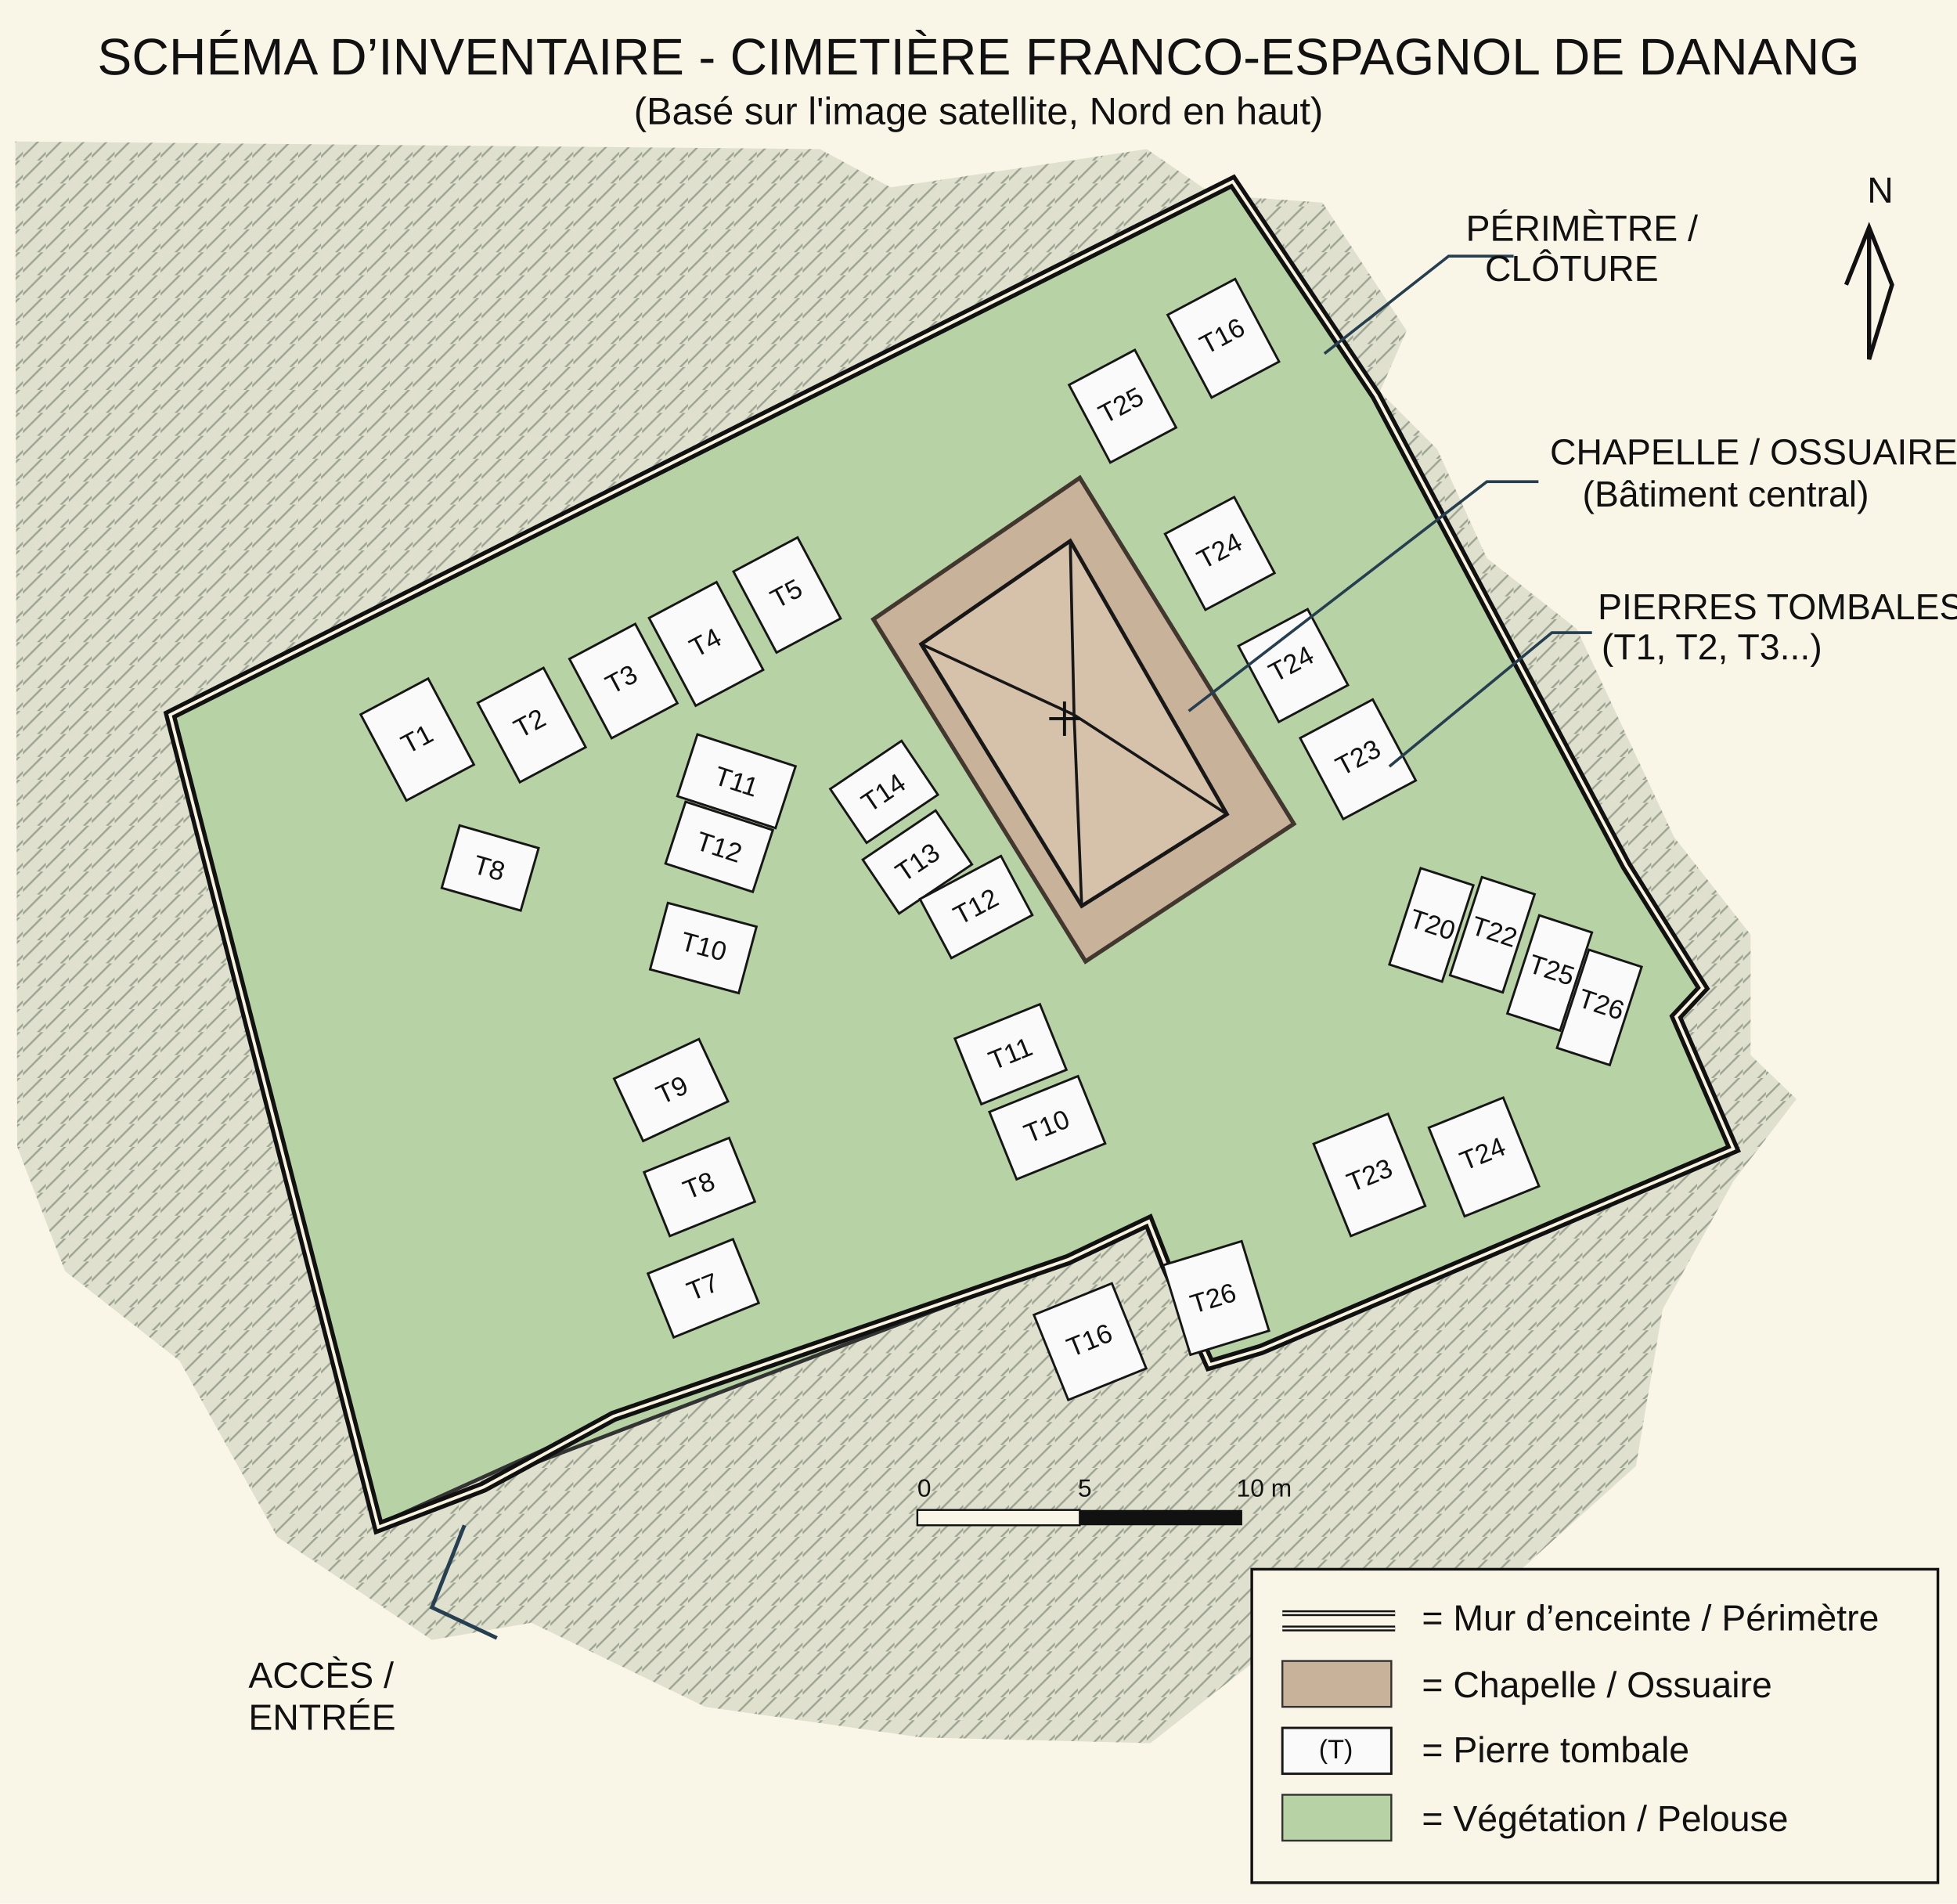
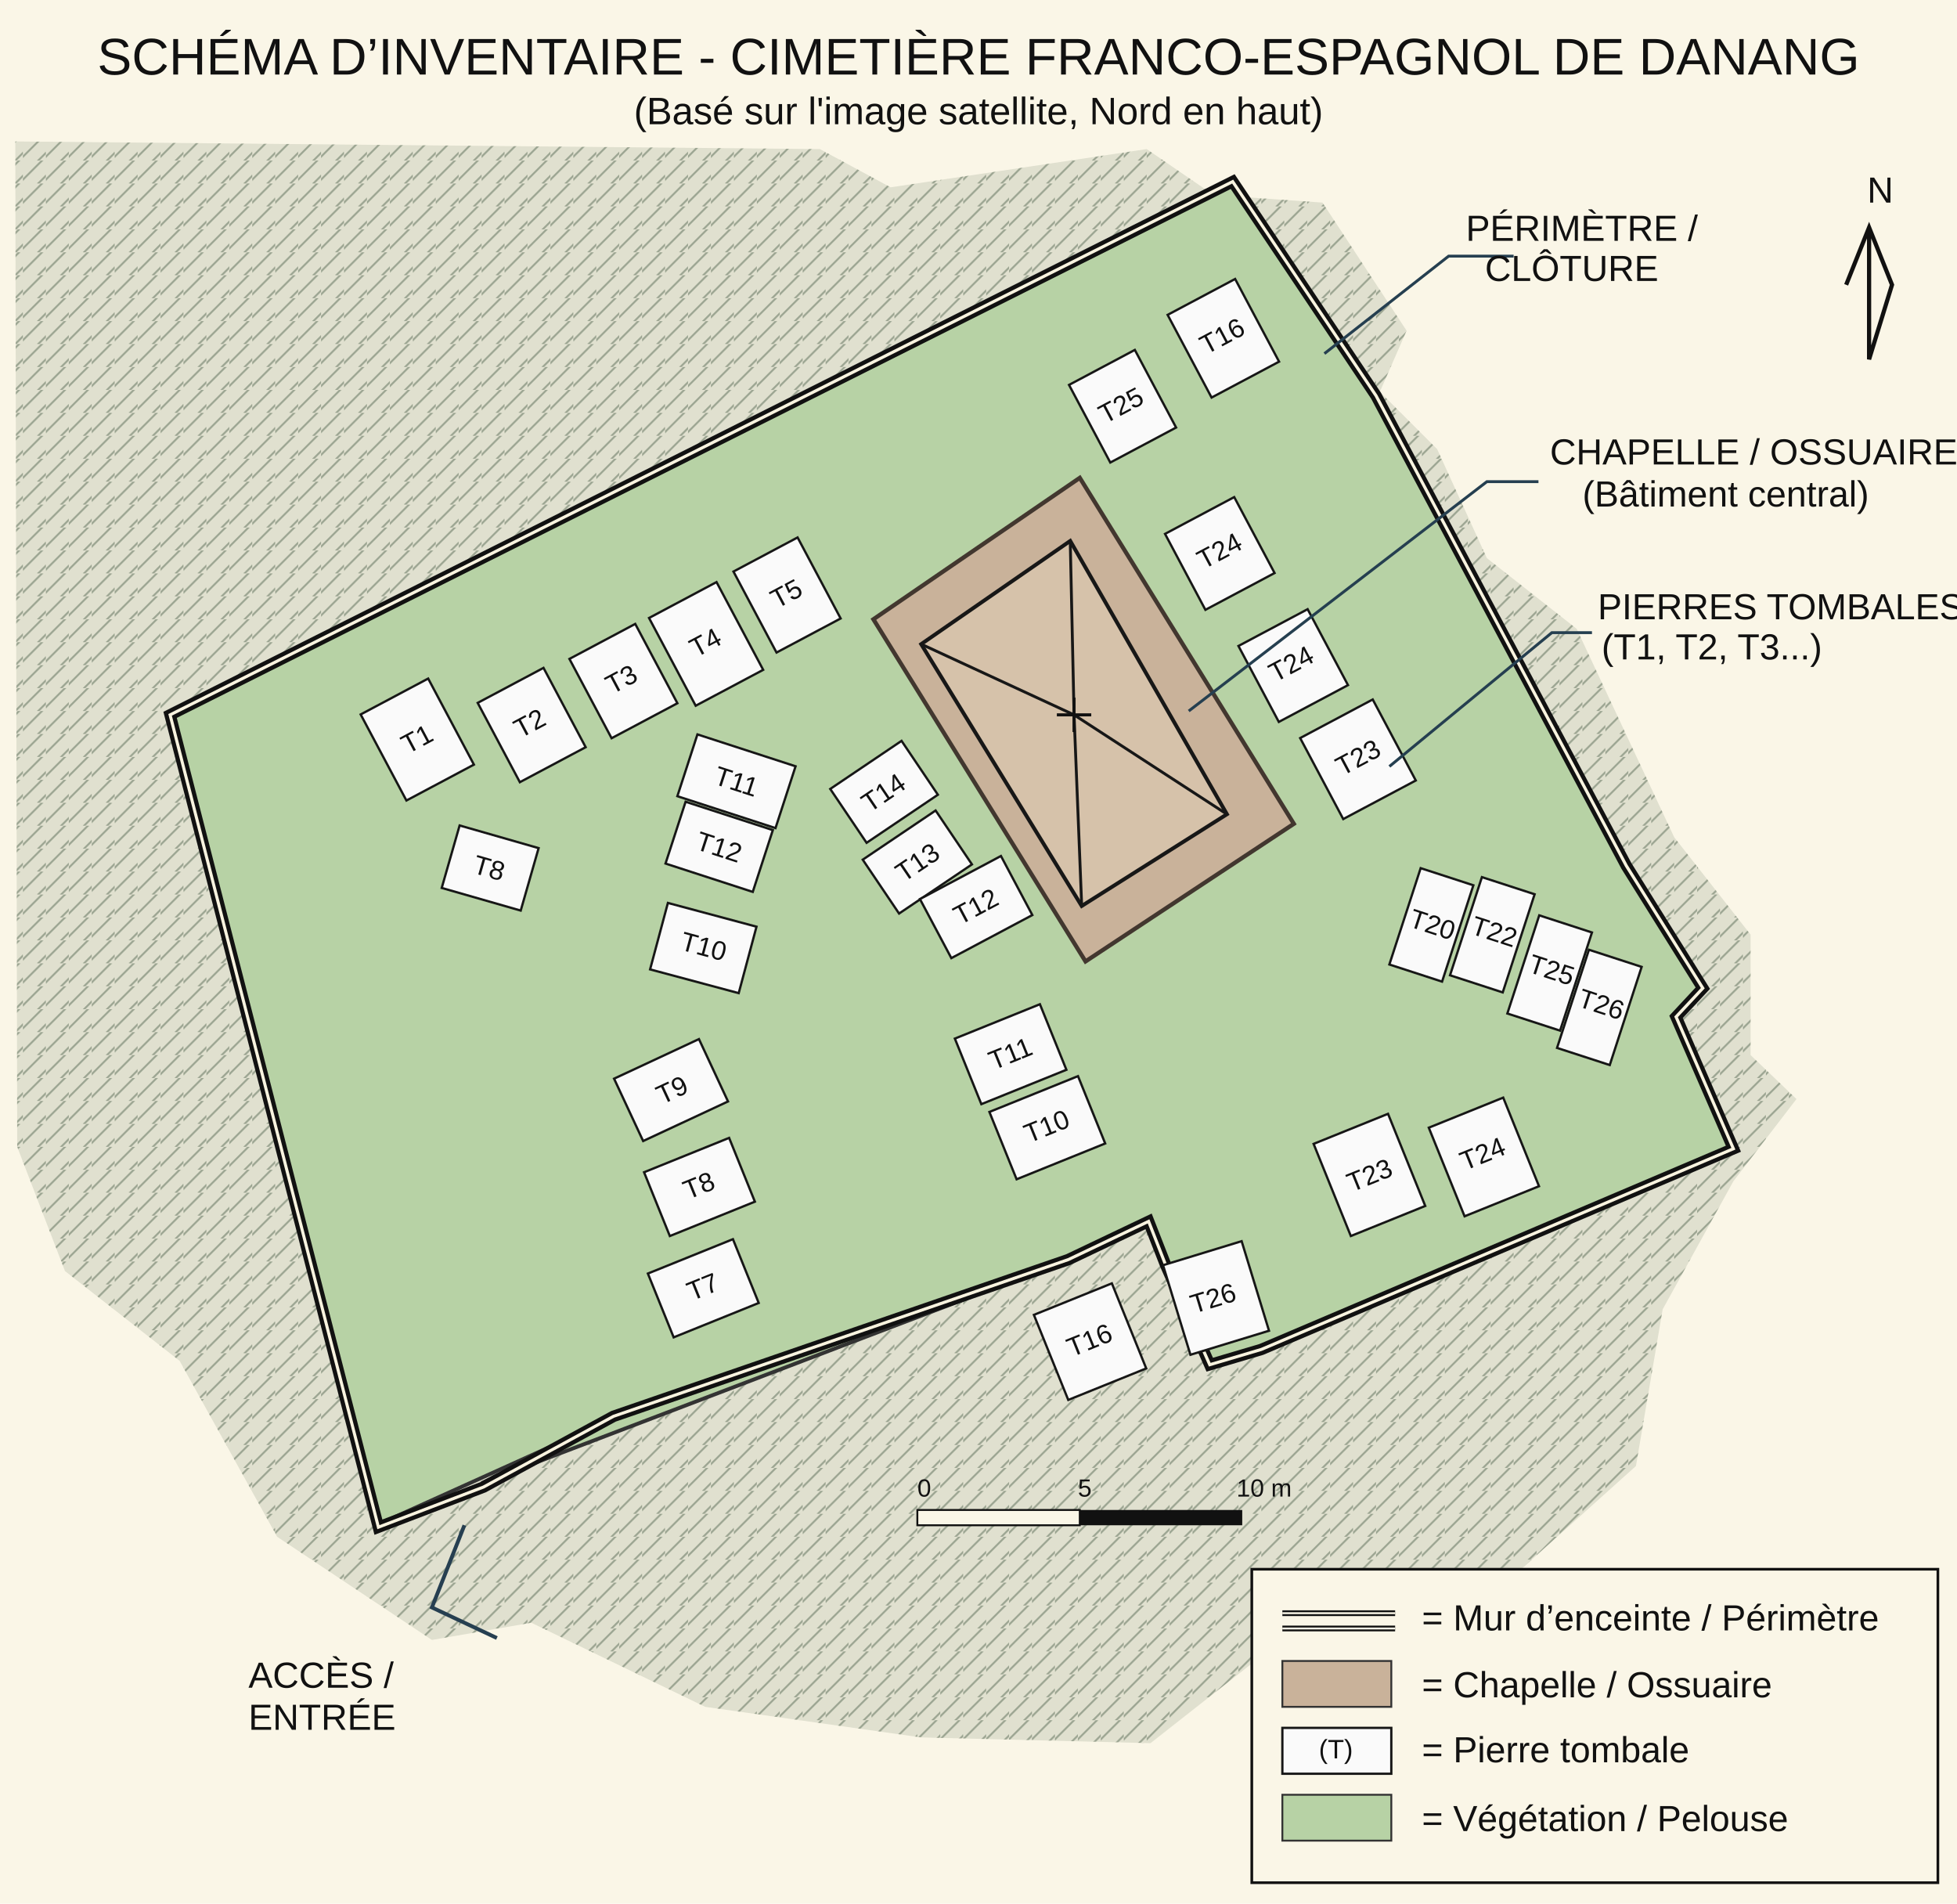
<svg xmlns="http://www.w3.org/2000/svg" width="1024" height="996" viewBox="0 0 1024 996">
  <defs>
    <pattern id="veg" width="12" height="12" patternUnits="userSpaceOnUse">
      <rect width="12" height="12" fill="#e0e0cf" />
      <path d="M-2 12L12-2M4 16L16 4" stroke="#9da693" stroke-width="1" />
    </pattern>
    <style>
 .label{font-family:Arial,sans-serif;fill:#111;font-size:19px}.small{font-size:13px}.tomb{fill:#fafafa;stroke:#161616;stroke-width:1.2}.tn{font-family:Arial,sans-serif;font-size:14px;text-anchor:middle;dominant-baseline:middle;fill:#111}.call{stroke:#253f50;stroke-width:1.5;fill:none}.edge{stroke:#111;stroke-width:6;fill:none}.edge2{stroke:#f8f3df;stroke-width:1.6;fill:none}
 </style>
  </defs>
  <rect width="1024" height="996" fill="#faf6e7" />
  <text x="512" y="39" text-anchor="middle" font-family="Arial,sans-serif" font-size="27" fill="#111">SCHÉMA D’INVENTAIRE - CIMETIÈRE FRANCO-ESPAGNOL DE DANANG</text>
  <text x="512" y="65" text-anchor="middle" font-family="Arial,sans-serif" font-size="20" fill="#111">(Basé sur l'image satellite, Nord en haut)</text>
  <path d="M8 74 L429 78 466 98 600 78 635 102 692 106 736 173 722 205 752 235 778 292 825 329 876 438 916 489 916 552 940 575 907 618 870 685 856 767 797 820 737 869 658 868 602 912 482 909 369 893 278 849 226 858 145 804 94 712 34 665 9 600Z" fill="url(#veg)" />
  <path d="M91 374 L644 94 L721 206 L852 453 L892 517 L877 532 L907 601 L660 705 L633 713 L610 663 L602 639 L559 659 L252 776 L321 742 L197 798 L90 375Z" fill="#b7d2a5" stroke="#333" stroke-width="2" />
  <path d="M89 374 L645 95 L720 207 L851 453 L891 517 L877 532 L907 601 L660 706 L633 714 L610 662 L601 639 L559 659 L321 741 L253 778 L198 799Z" class="edge" />
  <path d="M89 374 L645 95 L720 207 L851 453 L891 517 L877 532 L907 601 L660 706 L633 714 L610 662 L601 639 L559 659 L321 741 L253 778 L198 799Z" class="edge2" />
  <polygon points="457,324 565,250 677,431 568,503" fill="#c9b29a" stroke="#42372f" stroke-width="2.2" />
  <polygon points="482,337 560,283 642,426 566,474" fill="#d6c2aa" stroke="#171717" stroke-width="2" />
  <path d="M482 337L562 374L560 283M562 374L566 474M562 374L642 426" stroke="#171717" stroke-width="1.5" fill="none" />
-   <path d="M557 367v18m-8-9h16" stroke="#111" stroke-width="1.6" />
+   <path d="M562 365v18m-9-9h18" stroke="#111" stroke-width="1.6" />
  <text x="977" y="106" class="label" font-size="24">N</text>
  <path d="M978 188V119L966 149L978 119L990 149Z" fill="none" stroke="#111" stroke-width="2.2" />
  <g transform="rotate(-28 218 382)">
    <rect x="196" y="361" width="40" height="51" class="tomb" />
    <text x="216" y="387" class="tn">T1</text>
  </g>
  <g transform="rotate(-28 277 376)">
    <rect x="257" y="356" width="39" height="47" class="tomb" />
    <text x="276" y="379" class="tn">T2</text>
  </g>
  <g transform="rotate(-28 325 353)">
    <rect x="305" y="333" width="39" height="47" class="tomb" />
    <text x="324" y="356" class="tn">T3</text>
  </g>
  <g transform="rotate(-28 369 336)">
    <rect x="349" y="311" width="40" height="52" class="tomb" />
    <text x="369" y="337" class="tn">T4</text>
  </g>
  <g transform="rotate(-28 410 310)">
    <rect x="392" y="288" width="38" height="48" class="tomb" />
    <text x="411" y="312" class="tn">T5</text>
  </g>
  <g transform="rotate(-28 586 211)">
    <rect x="567" y="190" width="39" height="46" class="tomb" />
    <text x="586" y="213" class="tn">T25</text>
  </g>
  <g transform="rotate(-28 639 177)">
    <rect x="620" y="153" width="40" height="49" class="tomb" />
    <text x="640" y="177" class="tn">T16</text>
  </g>
  <g transform="rotate(-28 638 288)">
    <rect x="617" y="267" width="41" height="45" class="tomb" />
    <text x="638" y="289" class="tn">T24</text>
  </g>
  <g transform="rotate(-28 676 348)">
    <rect x="656" y="326" width="41" height="45" class="tomb" />
    <text x="676" y="348" class="tn">T24</text>
  </g>
  <g transform="rotate(-28 711 397)">
    <rect x="689" y="373" width="43" height="48" class="tomb" />
    <text x="711" y="397" class="tn">T23</text>
  </g>
  <g transform="rotate(18 748 482)">
    <rect x="735" y="457" width="29" height="53" class="tomb" />
    <text x="750" y="484" class="tn">T20</text>
  </g>
  <g transform="rotate(18 781 487)">
    <rect x="767" y="462" width="29" height="54" class="tomb" />
    <text x="782" y="488" class="tn">T22</text>
  </g>
  <g transform="rotate(18 811 507)">
    <rect x="797" y="482" width="29" height="54" class="tomb" />
    <text x="812" y="508" class="tn">T25</text>
  </g>
  <g transform="rotate(18 837 525)">
    <rect x="823" y="500" width="29" height="54" class="tomb" />
    <text x="838" y="526" class="tn">T26</text>
  </g>
  <g transform="rotate(16 256 454)">
    <rect x="235" y="437" width="43" height="34" class="tomb" />
    <text x="256" y="455" class="tn">T8</text>
  </g>
  <g transform="rotate(18 386 410)">
    <rect x="358" y="392" width="54" height="34" class="tomb" />
    <text x="385" y="410" class="tn">T11</text>
  </g>
  <g transform="rotate(-34 463 414)">
    <rect x="440" y="397" width="45" height="34" class="tomb" />
    <text x="462" y="415" class="tn">T14</text>
  </g>
  <g transform="rotate(-34 480 451)">
    <rect x="457" y="434" width="46" height="34" class="tomb" />
    <text x="480" y="452" class="tn">T13</text>
  </g>
  <g transform="rotate(18 376 444)">
    <rect x="352" y="426" width="48" height="34" class="tomb" />
    <text x="376" y="444" class="tn">T12</text>
  </g>
  <g transform="rotate(-28 511 475)">
    <rect x="487" y="457" width="48" height="35" class="tomb" />
    <text x="511" y="475" class="tn">T12</text>
  </g>
  <g transform="rotate(15 368 496)">
    <rect x="344" y="478" width="48" height="36" class="tomb" />
    <text x="368" y="496" class="tn">T10</text>
  </g>
  <g transform="rotate(-25 352 571)">
    <rect x="327" y="552" width="49" height="36" class="tomb" />
    <text x="352" y="571" class="tn">T9</text>
  </g>
  <g transform="rotate(-22 529 552)">
    <rect x="505" y="533" width="48" height="37" class="tomb" />
    <text x="529" y="552" class="tn">T11</text>
  </g>
  <g transform="rotate(-22 548 590)">
    <rect x="523" y="571" width="50" height="38" class="tomb" />
    <text x="548" y="590" class="tn">T10</text>
  </g>
  <g transform="rotate(-22 366 621)">
    <rect x="342" y="603" width="48" height="36" class="tomb" />
    <text x="366" y="621" class="tn">T8</text>
  </g>
  <g transform="rotate(-22 368 674)">
    <rect x="344" y="656" width="48" height="36" class="tomb" />
    <text x="368" y="674" class="tn">T7</text>
  </g>
  <g transform="rotate(-22 570 701)">
    <rect x="548" y="678" width="44" height="48" class="tomb" />
    <text x="570" y="702" class="tn">T16</text>
  </g>
  <g transform="rotate(-17 635 680)">
    <rect x="615" y="655" width="43" height="49" class="tomb" />
    <text x="635" y="680" class="tn">T26</text>
  </g>
  <g transform="rotate(-22 716 616)">
    <rect x="696" y="589" width="42" height="52" class="tomb" />
    <text x="717" y="616" class="tn">T23</text>
  </g>
  <g transform="rotate(-22 777 604)">
    <rect x="755" y="580" width="42" height="50" class="tomb" />
    <text x="776" y="604" class="tn">T24</text>
  </g>
  <path d="M693 185L758 134L792 134M622 372L778 252L805 252M727 401L812 331L833 331" class="call" />
  <text x="767" y="126" class="label" font-size="16">PÉRIMÈTRE /</text>
  <text x="777" y="147" class="label" font-size="16">CLÔTURE</text>
  <text x="811" y="243" class="label" font-size="16">CHAPELLE / OSSUAIRE</text>
  <text x="828" y="265" class="label" font-size="15">(Bâtiment central)</text>
  <text x="836" y="324" class="label" font-size="16">PIERRES TOMBALES</text>
  <text x="838" y="345" class="label" font-size="15">(T1, T2, T3...)</text>
  <path d="M243 798L226 841L260 857" stroke="#263f51" stroke-width="2" fill="none" />
  <text x="130" y="883" class="label" font-size="17">ACCÈS /</text>
  <text x="130" y="905" class="label" font-size="17">ENTRÉE</text>
  <rect x="480" y="790" width="170" height="8" fill="#111" />
  <rect x="480" y="790" width="85" height="8" fill="#faf6e7" stroke="#111" stroke-width="1" />
  <text x="480" y="783" class="label small">0</text>
  <text x="564" y="783" class="label small">5</text>
  <text x="647" y="783" class="label small">10 m</text>
  <rect x="655" y="821" width="359" height="164" fill="#faf6e7" stroke="#111" stroke-width="1.4" />
  <path d="M671 844H730M671 852H730" stroke="#111" stroke-width="3" />
  <path d="M671 844H730M671 852H730" stroke="#faf6e7" stroke-width="1" />
  <text x="744" y="853" class="label" font-size="16">= Mur d’enceinte / Périmètre</text>
  <rect x="671" y="869" width="57" height="24" fill="#c9b29a" stroke="#333" />
  <text x="744" y="888" class="label" font-size="16">= Chapelle / Ossuaire</text>
  <rect x="671" y="904" width="57" height="24" class="tomb" />
  <text x="699" y="916" class="tn">(T)</text>
  <text x="744" y="922" class="label" font-size="16">= Pierre tombale</text>
  <rect x="671" y="939" width="57" height="24" fill="#b7d2a5" stroke="#333" />
  <text x="744" y="958" class="label" font-size="16">= Végétation / Pelouse</text>
</svg>
